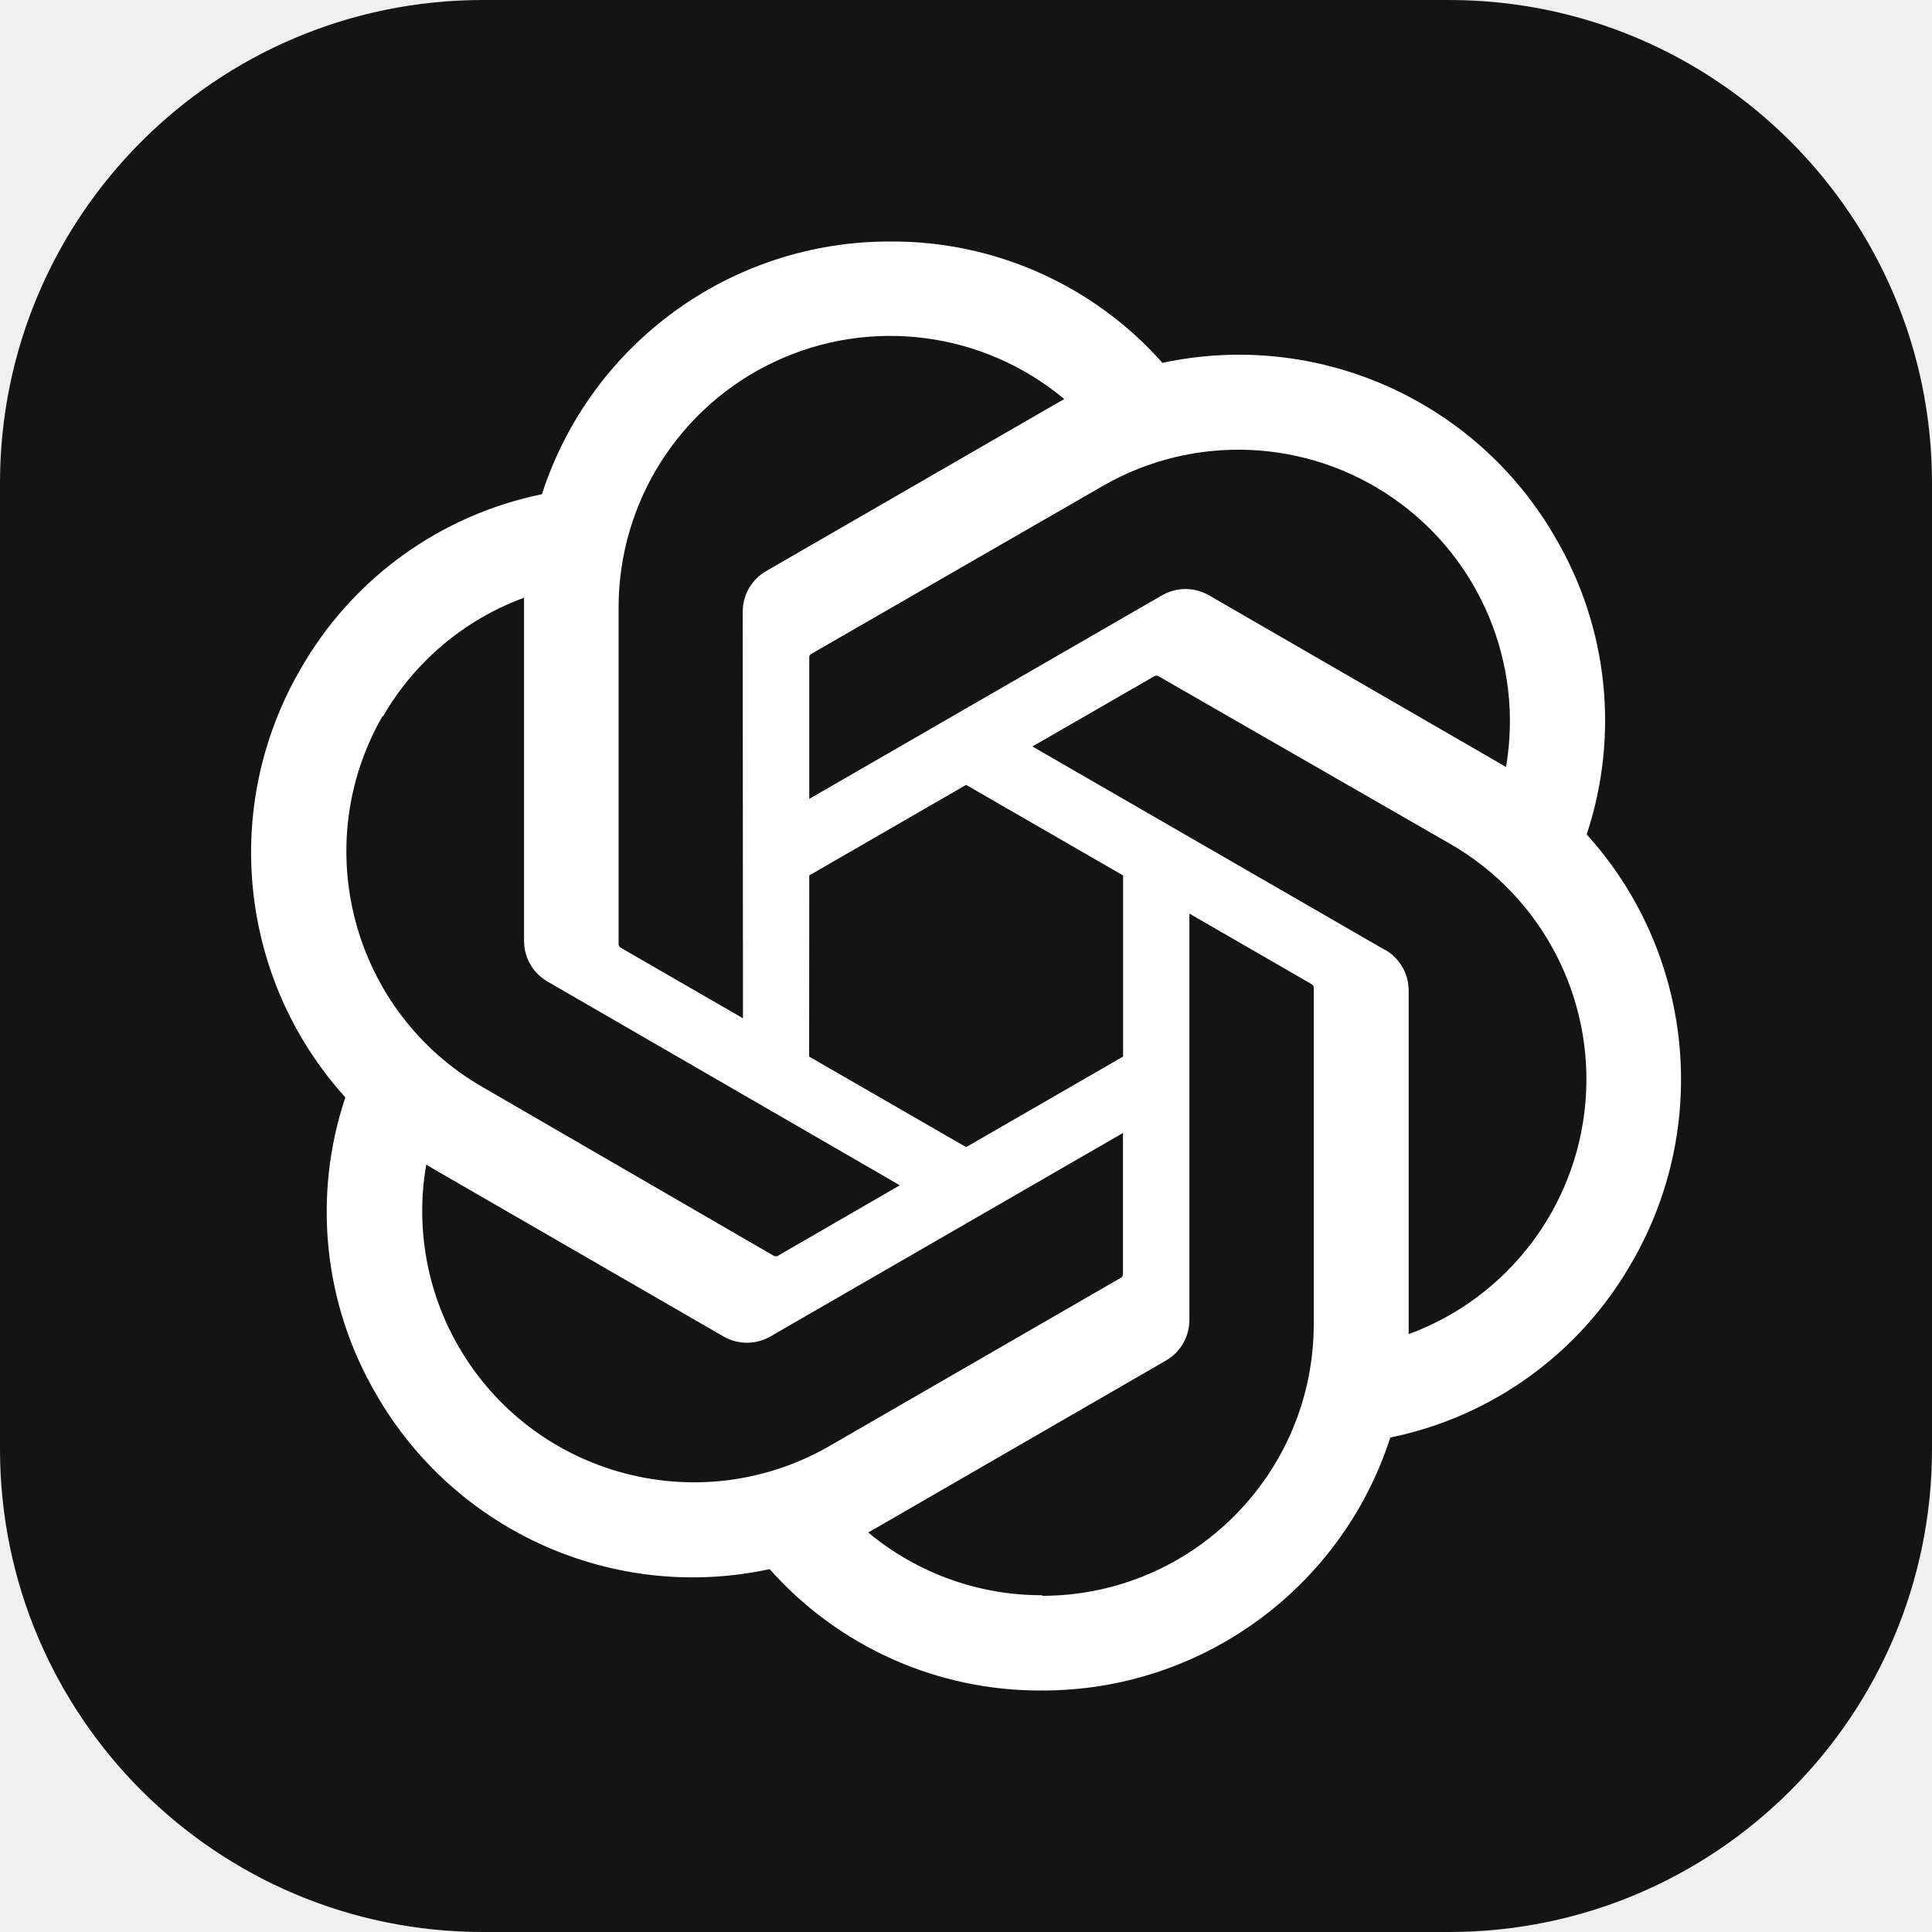
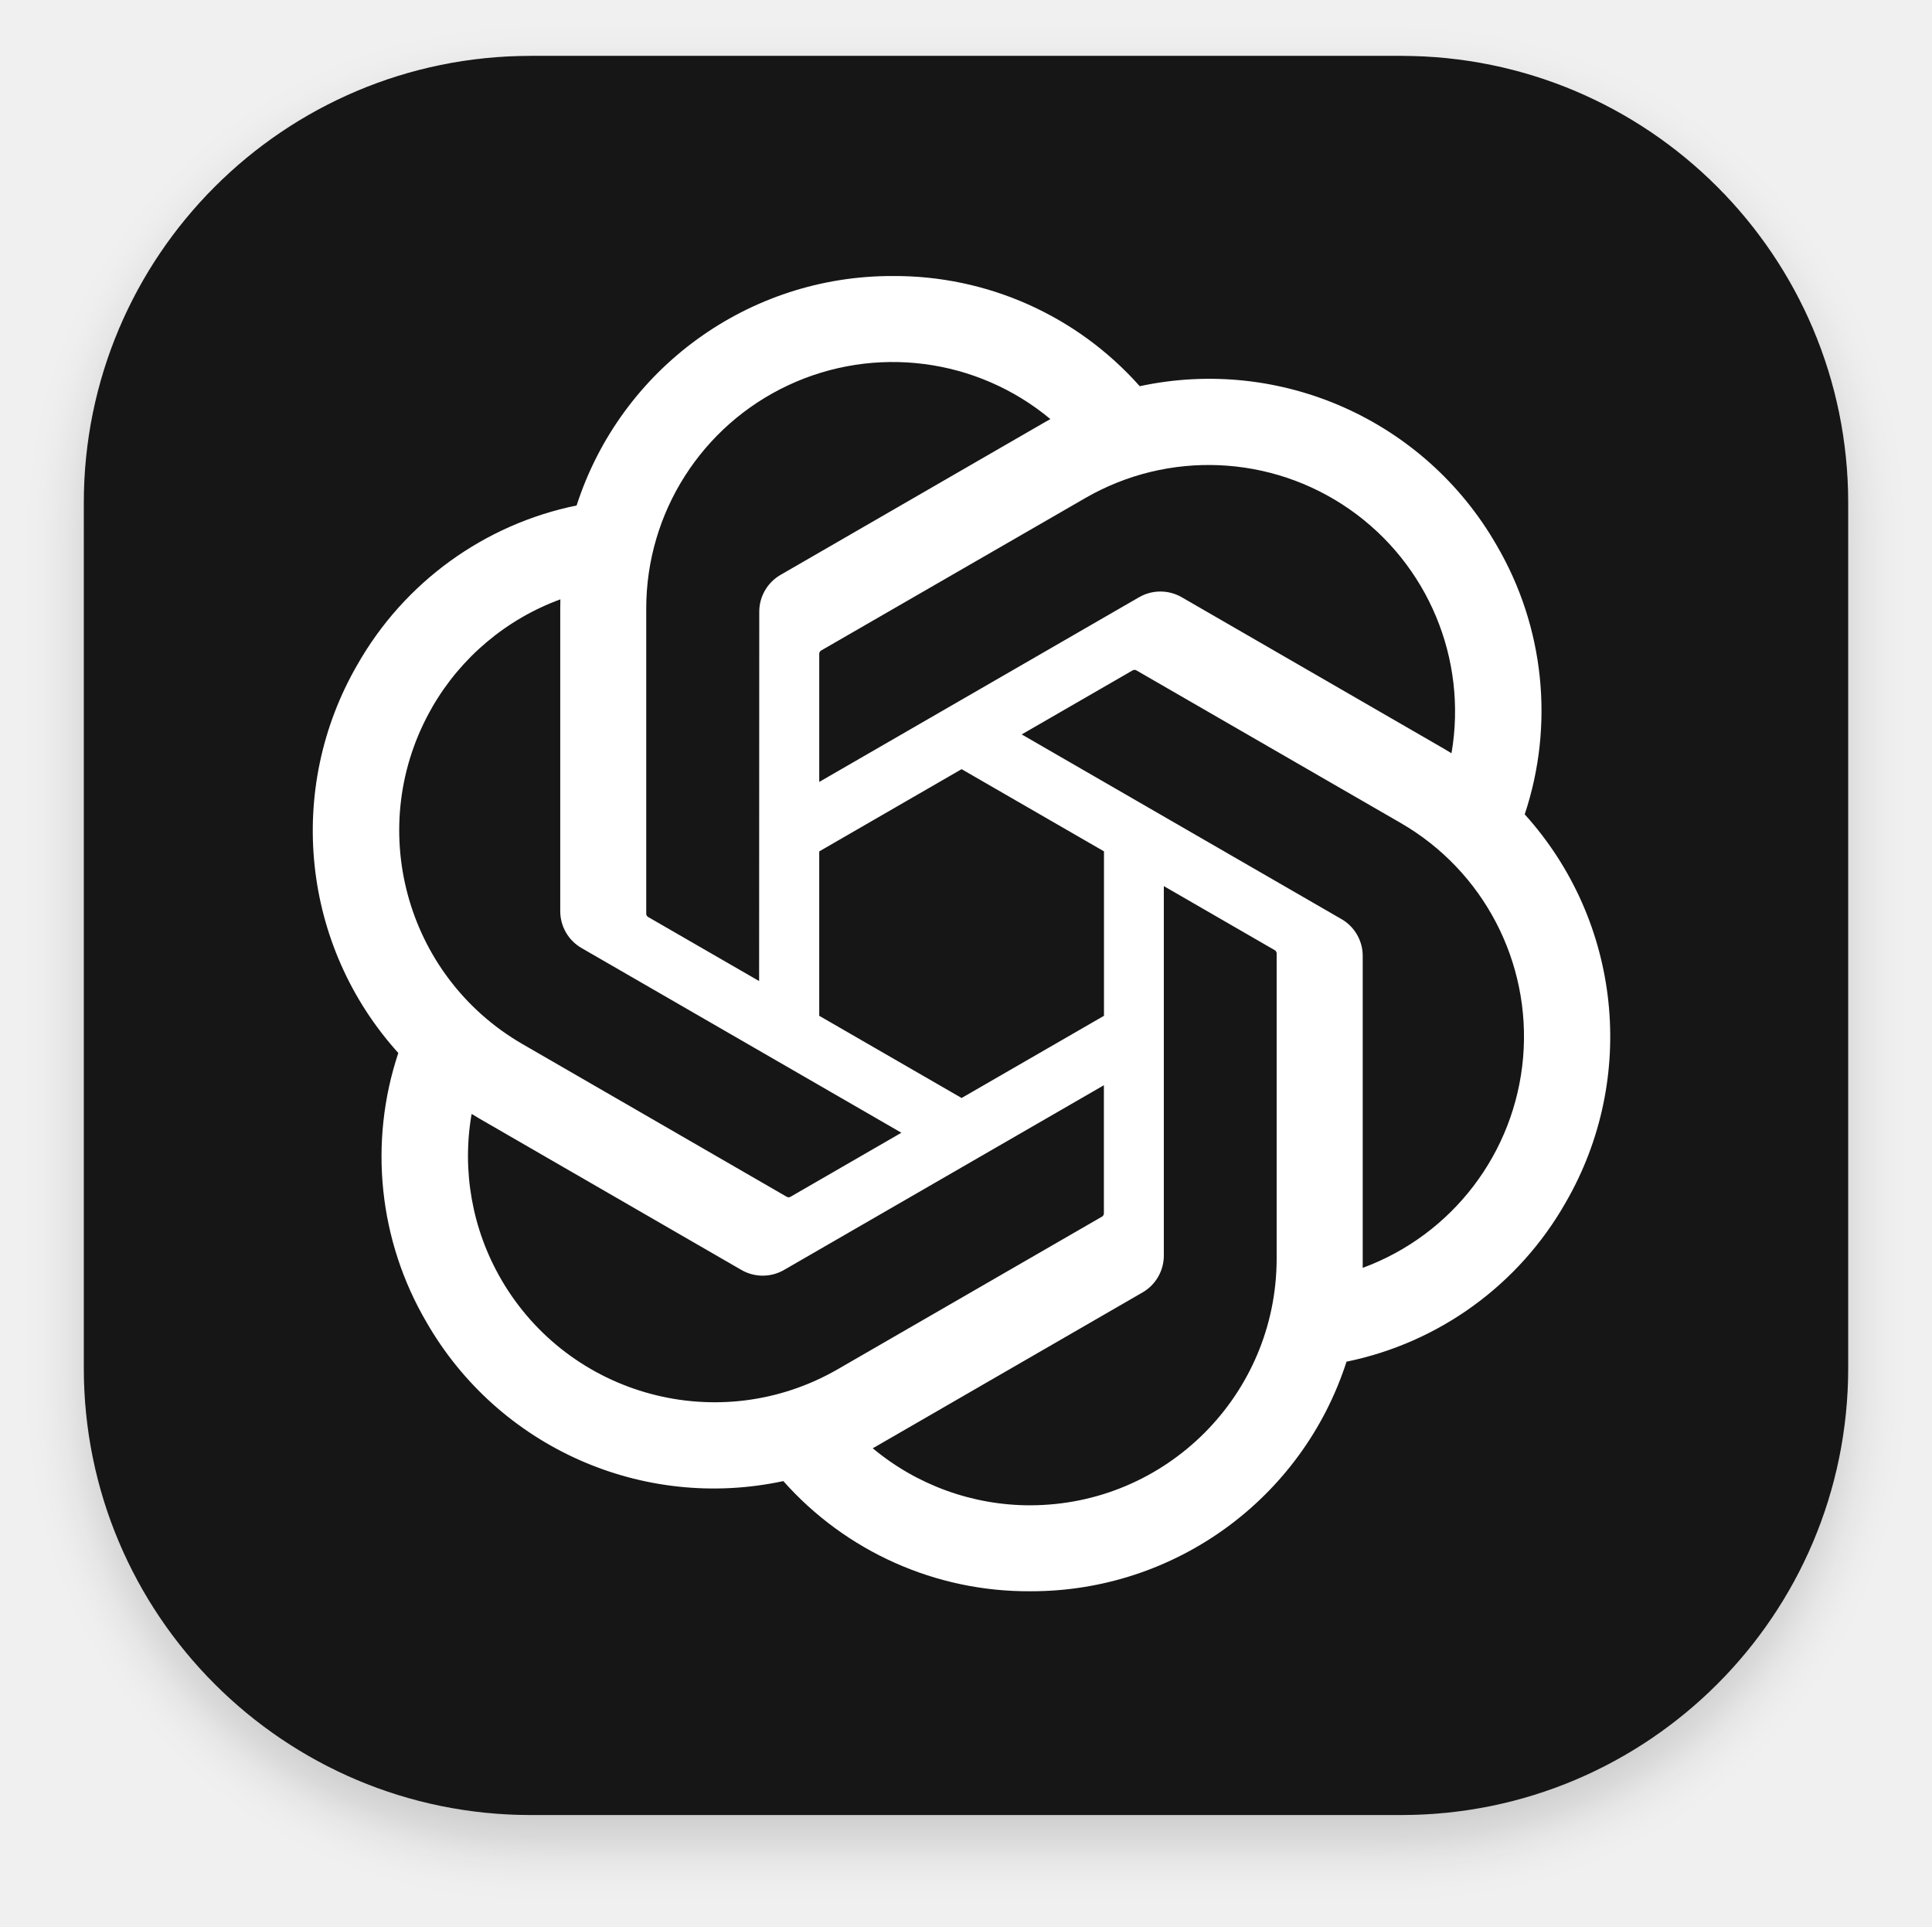
- <svg xmlns="http://www.w3.org/2000/svg" width="16" height="16" viewBox="0 0 16 16">
-   <g id="gpt" transform="translate(-1234 -335)">
-     <rect id="矩形_3680" data-name="矩形 3680" width="16" height="16" rx="4" transform="translate(1234 335)" fill="#141414" />
-     <path id="路径_4058" data-name="路径 4058" d="M11.726,5.411a2.989,2.989,0,0,0-.257-2.455A3.023,3.023,0,0,0,8.213,1.505,2.989,2.989,0,0,0,5.958.5,3.024,3.024,0,0,0,3.074,2.593a2.99,2.99,0,0,0-2,1.45,3.024,3.024,0,0,0,.372,3.545A2.989,2.989,0,0,0,1.7,10.044,3.024,3.024,0,0,0,4.96,11.495,2.989,2.989,0,0,0,7.215,12.5,3.024,3.024,0,0,0,10.1,10.405a2.99,2.99,0,0,0,2-1.45,3.024,3.024,0,0,0-.373-3.544Zm-4.51,6.3a2.242,2.242,0,0,1-1.44-.52l.071-.04,2.389-1.38a.388.388,0,0,0,.2-.34V6.066l1.01.583a.036.036,0,0,1,.02.028v2.79a2.252,2.252,0,0,1-2.247,2.249ZM2.384,9.652a2.241,2.241,0,0,1-.268-1.507l.071.042,2.389,1.38a.389.389,0,0,0,.392,0L7.886,7.883V9.049a.036.036,0,0,1-.014.031L5.456,10.475a2.251,2.251,0,0,1-3.072-.823ZM1.756,4.436A2.241,2.241,0,0,1,2.926,3.45c0,.021,0,.057,0,.082v2.76a.388.388,0,0,0,.2.34L6.038,8.316,5.028,8.9a.036.036,0,0,1-.034,0l-2.416-1.4a2.251,2.251,0,0,1-.823-3.071Zm8.3,1.931L7.136,4.682,8.146,4.1a.036.036,0,0,1,.034,0L10.6,5.491a2.249,2.249,0,0,1-.348,4.058V6.706a.388.388,0,0,0-.195-.34Zm1.005-1.513-.071-.042L8.6,3.431a.389.389,0,0,0-.392,0L5.288,5.116V3.949A.036.036,0,0,1,5.3,3.918L7.718,2.525a2.249,2.249,0,0,1,3.34,2.329ZM4.739,6.933l-1.01-.583a.036.036,0,0,1-.02-.028V3.532A2.249,2.249,0,0,1,7.4,1.805l-.071.04L4.937,3.226a.388.388,0,0,0-.2.34ZM5.288,5.75,6.587,5l1.3.75v1.5L6.587,8l-1.3-.75Z" transform="translate(1235.414 336.5)" fill="#fff" />
+ <svg xmlns="http://www.w3.org/2000/svg" width="207.486" height="206.883" viewBox="0 0 207.486 206.883">
+   <defs>
+     <filter id="Rectangle_3680" x="0" y="0" width="207.486" height="206.883" filterUnits="userSpaceOnUse">
+       <feOffset dy="3" input="SourceAlpha" />
+       <feGaussianBlur stdDeviation="3" result="blur" />
+       <feFlood flood-opacity="0.161" />
+       <feComposite operator="in" in2="blur" />
+       <feComposite in="SourceGraphic" />
+     </filter>
+   </defs>
+   <g id="gpt" transform="translate(9 6)">
+     <g transform="matrix(1, 0, 0, 1, -9, -6)" filter="url(#Rectangle_3680)">
+       <rect id="Rectangle_3680-2" data-name="Rectangle 3680" width="189.486" height="188.883" rx="48" transform="translate(9 6)" fill="#141414" />
+     </g>
+     <path id="Path_4058" data-name="Path 4058" d="M130.821,58.3A35.178,35.178,0,0,0,127.8,29.4,35.579,35.579,0,0,0,89.476,12.33,35.178,35.178,0,0,0,62.942.5,35.582,35.582,0,0,0,29,25.136,35.19,35.19,0,0,0,5.474,42.2,35.585,35.585,0,0,0,9.851,83.923a35.179,35.179,0,0,0,3.023,28.9A35.583,35.583,0,0,0,51.2,129.89,35.177,35.177,0,0,0,77.73,141.719a35.583,35.583,0,0,0,33.954-24.65A35.189,35.189,0,0,0,135.209,100,35.585,35.585,0,0,0,130.821,58.3Zm-53.08,74.191A26.388,26.388,0,0,1,60.8,126.363c.214-.117.59-.323.835-.473l28.118-16.242a4.572,4.572,0,0,0,2.311-4V66.006l11.885,6.863a.422.422,0,0,1,.231.326v32.829a26.5,26.5,0,0,1-26.44,26.465ZM20.881,108.2a26.376,26.376,0,0,1-3.157-17.734c.209.125.573.348.835.5l28.118,16.242a4.576,4.576,0,0,0,4.619,0l34.33-19.822v13.725a.426.426,0,0,1-.17.365L57.031,117.888a26.493,26.493,0,0,1-36.15-9.685Zm-7.4-61.385a26.368,26.368,0,0,1,13.775-11.6c0,.242-.014.671-.014.969V68.667a4.568,4.568,0,0,0,2.308,4l34.329,19.82L52,99.347a.426.426,0,0,1-.4.036L23.169,82.957a26.493,26.493,0,0,1-9.686-36.139ZM111.13,69.541,76.8,49.719l11.885-6.86a.425.425,0,0,1,.4-.036l28.428,16.412a26.47,26.47,0,0,1-4.09,47.76V73.539a4.566,4.566,0,0,0-2.294-4Zm11.829-17.8c-.209-.128-.573-.348-.835-.5L94.005,35a4.582,4.582,0,0,0-4.619,0L55.057,54.82V41.094a.426.426,0,0,1,.17-.365l28.425-16.4a26.467,26.467,0,0,1,39.307,27.406ZM48.6,76.2,36.708,69.338a.422.422,0,0,1-.231-.326V36.183A26.468,26.468,0,0,1,79.88,15.86c-.214.117-.587.323-.835.473L50.926,32.575a4.568,4.568,0,0,0-2.311,4Zm6.456-13.92,15.29-8.831,15.29,8.825V79.931l-15.29,8.826-15.29-8.826Z" transform="translate(23.925 23.137)" fill="#fff" />
  </g>
</svg>
